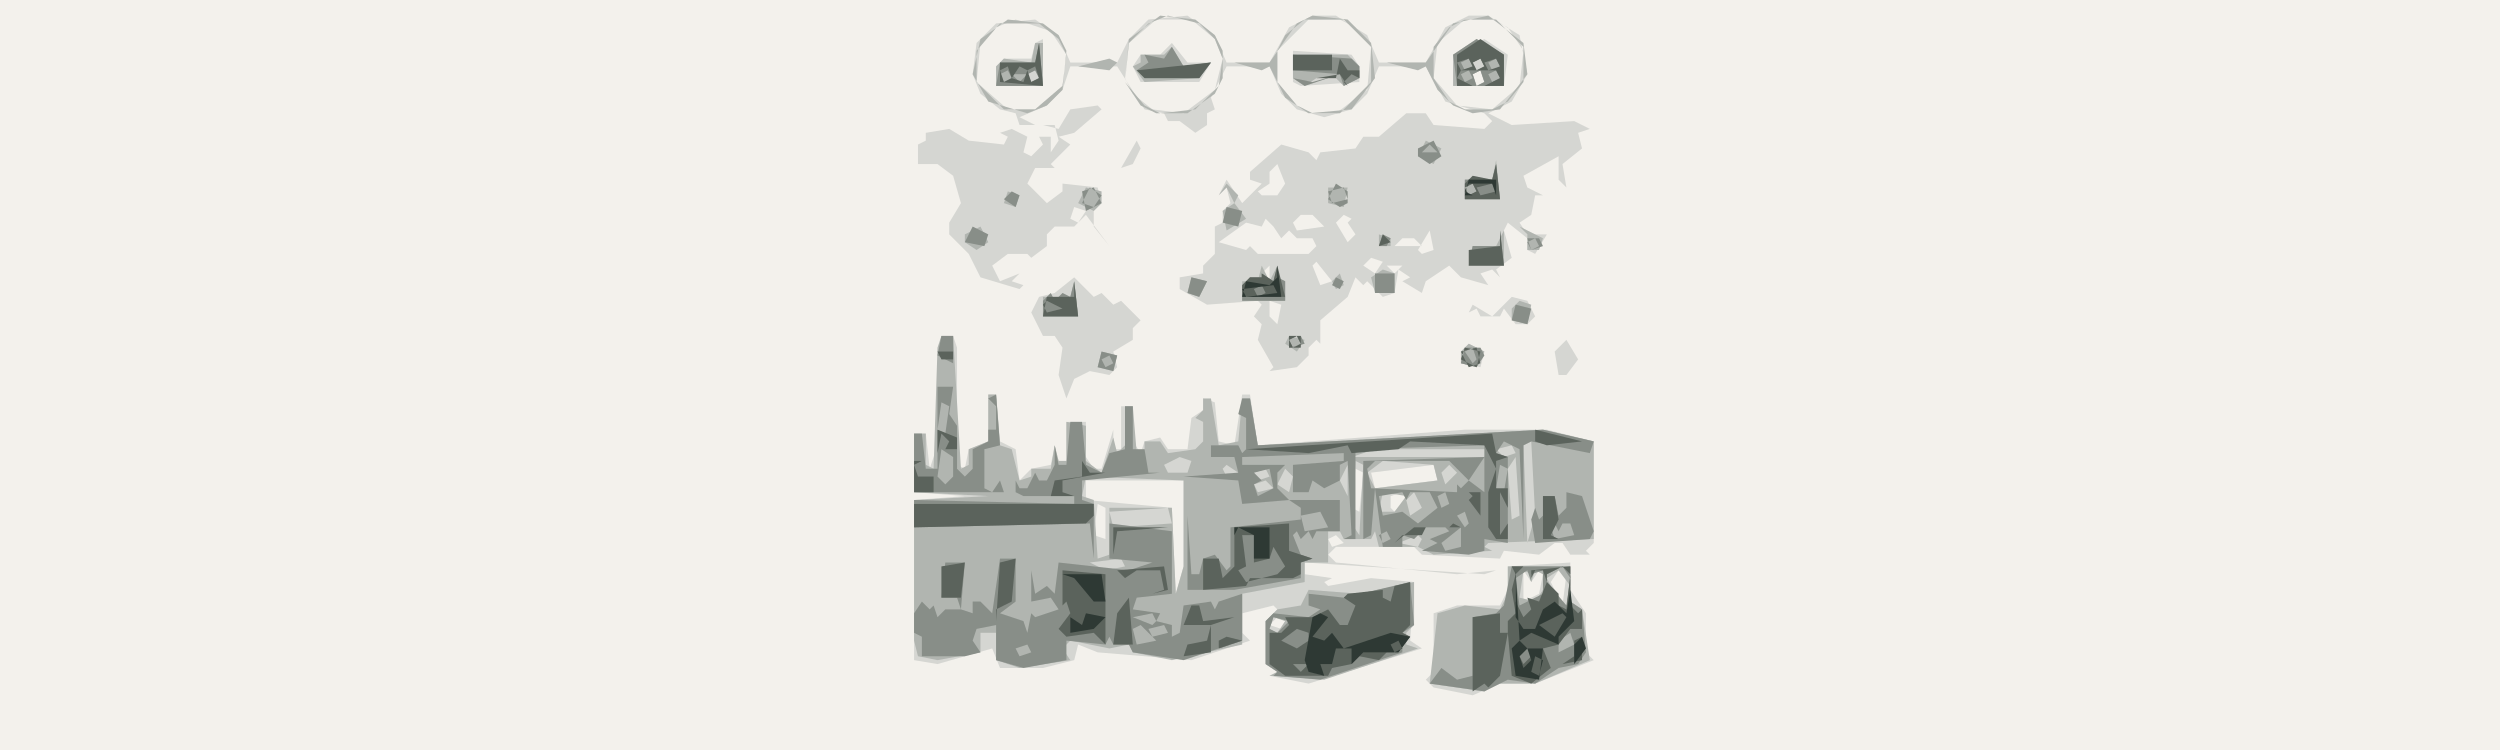
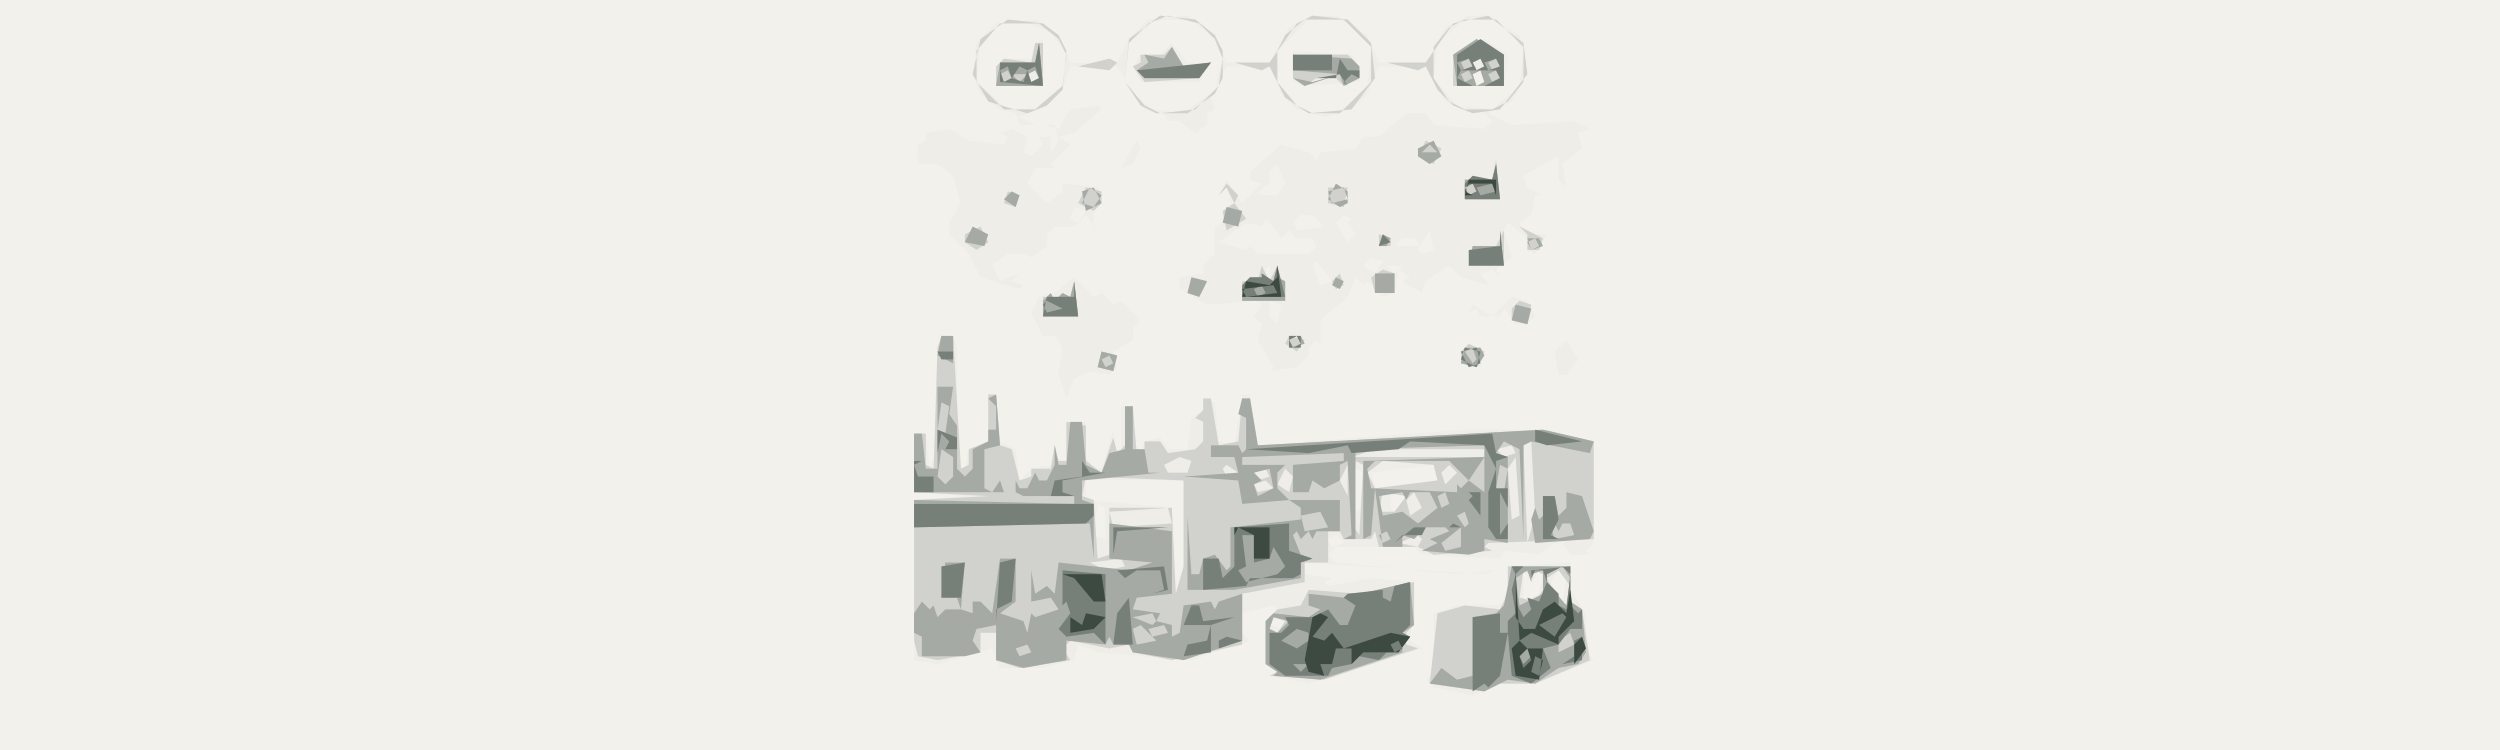
<svg xmlns="http://www.w3.org/2000/svg" viewBox="0 0 640 192" role="img" aria-label="SE-N detailed vector artwork">
  <rect width="640" height="192" fill="#f3f1ec" />
-   <path fill="#d5d6d2" fill-rule="evenodd" d="M402,144 386,145 386,151 384,155 373,155 367,157 367,172 365,174 367,176 377,178 384,175 393,175 408,169 406,167 406,157 402,151ZM399,146 401,147 400,155 397,149ZM390,146 392,149 394,146 395,147 394,152 390,154ZM376,88 374,90 374,93 379,94 380,90ZM401,87 398,90 399,96 401,96 404,92ZM234,169 240,170 254,166 256,171 267,171 275,169 276,165 281,167 305,169 320,164 318,162 318,157 326,155 327,156 324,159 324,170 327,172 325,173 335,175 364,166 361,164 362,149 351,148 340,150 339,149 341,148 334,147 334,144 380,147 383,146 373,147 342,144 340,142 342,140 362,140 364,142 384,143 385,141 394,142 398,139 400,139 402,142 407,142 406,141 408,139 408,113 396,110 375,110 322,114 320,101 318,101 316,114 312,113 311,103 308,102 308,105 305,107 304,115 299,115 297,112 293,113 292,116 290,113 290,104 287,104 287,115 285,115 285,110 282,120 280,120 278,117 278,108 273,108 273,118 271,118 270,114 269,119 264,120 261,123 260,115 256,113 255,101 253,101 253,113 248,115 247,120 245,119 245,89 244,86 241,86 240,114 238,120 237,111 234,111 234,126 247,127 234,128ZM325,160 327,158 329,159 328,161ZM340,138 342,137 344,139 341,140ZM281,129 283,130 283,138 280,137ZM356,130 356,127 359,126 360,128 357,131ZM278,123 303,123 303,145 301,152 300,130 278,128ZM347,120 349,121 348,131 346,130ZM351,121 367,119 368,123 352,125ZM393,81 391,77 387,76 382,81 377,78 376,80 378,79 379,81 384,81 385,79 388,83 391,83ZM275,71 270,75 266,76 264,80 267,86 270,86 272,89 271,96 273,102 275,97 279,95 284,96 286,94 285,90 290,87 290,84 292,82 287,77 285,78 282,75 280,76ZM291,36 287,43 290,42 292,38ZM281,27 274,28 271,33 267,32 270,32 271,36 269,39 269,35 266,35 267,37 264,40 262,39 263,35 259,33 256,34 258,35 257,37 248,36 243,33 237,34 237,36 235,37 235,42 240,42 244,45 246,52 243,57 243,60 248,65 251,71 261,74 262,73 259,72 261,70 256,72 254,68 258,65 263,65 265,67 264,66 268,63 268,60 270,58 275,58 271,62 278,55 284,63 280,58 280,54 282,52 281,48 272,47 272,49 268,52 263,47 265,43 270,43 269,42 274,37 271,35 275,34 282,28ZM274,56 275,53 278,54 276,57ZM331,13 331,21 333,22 348,21 348,17 346,14ZM310,16 304,16 300,11 297,14 292,14 290,17 292,21 307,21ZM372,14 372,22 385,22 386,14 380,10ZM377,19 379,18 380,21 378,22ZM267,10 265,11 264,15 257,15 255,17 255,22 267,22ZM250,11 249,19 251,24 256,28 260,29 261,32 265,32 261,30 268,27 272,23 274,17 286,17 293,28 298,29 299,31 302,31 306,34 309,32 309,29 311,28 310,25 314,17 325,17 328,24 332,28 339,30 346,28 350,24 353,17 365,17 370,26 380,29 382,31 380,33 367,32 365,29 360,29 353,35 349,35 347,38 338,39 337,41 335,39 328,37 320,44 320,46 323,47 318,52 314,46 312,50 314,48 315,52 313,54 313,57 311,58 311,65 308,68 308,70 302,71 302,74 309,78 322,77 323,78 321,81 323,83 322,87 326,94 325,95 332,94 335,91 335,89 337,87 338,88 338,82 345,76 347,71 349,73 350,72 354,76 354,78 354,76 357,75 358,69 361,71 359,72 364,75 365,72 371,68 374,71 381,73 379,70 382,69 384,71 383,69 387,66 385,59 386,57 391,61 391,64 393,65 396,60 391,60 389,57 392,55 393,50 395,50 391,48 390,45 399,40 399,46 401,48 400,42 405,38 404,34 407,33 403,31 387,32 381,29 387,26 391,19 389,9 381,4 376,4 370,7 365,16 353,16 350,9 342,4 336,4 330,7 325,16 314,16 311,9 304,4 294,5 289,10 286,16 274,16 271,9 265,5 255,6ZM325,77 328,78 327,83 325,81ZM325,68 325,72 323,70ZM355,68 359,68 357,70ZM336,68 337,67 341,72 338,73ZM351,66 354,67 352,70 349,68ZM357,63 359,61 362,61 364,63ZM366,59 367,64 364,65 363,64ZM312,62 319,57 323,58 324,56 326,58 325,59 326,58 328,61 330,59 332,61 336,61 337,63 335,65 322,65 320,63 319,64ZM344,55 346,56 345,57 347,60 345,62 342,57ZM331,57 333,55 336,55 339,58 332,59ZM327,42 329,47 327,50 323,50 322,49 325,47 325,44ZM375,5 382,5 386,7 390,13 389,22 382,28 373,27 367,20 368,11ZM335,5 343,5 347,7 351,12 350,23 342,29 336,29 332,27 327,21 327,13ZM296,5 305,5 311,10 313,15 311,23 303,29 295,28 290,24 288,20 289,11ZM260,5 269,8 273,14 272,22 265,28 258,28 250,21 251,11 255,7Z" />
-   <path fill="#b1b5b0" fill-rule="evenodd" d="M362,149 348,152 335,151 333,155 327,156 324,159 324,170 327,172 325,173 339,174 363,166 360,165 360,162 362,160ZM325,161 326,158 329,159 327,162ZM402,145 386,145 386,152 384,156 375,155 368,157 366,175 380,177 383,175 393,175 407,169 405,156 402,154ZM399,146 402,150 401,155 399,154 396,148ZM390,146 392,147 392,149 393,146 395,147 395,151 393,154 389,153ZM282,90 281,94 285,95 286,91ZM376,88 374,90 374,93 378,94 380,90ZM330,86 329,88 332,90 334,87ZM234,111 234,126 253,127 234,128 234,164 235,168 240,169 251,167 251,162 255,162 255,169 261,171 274,169 272,166 274,164 284,166 289,165 290,167 300,169 318,165 318,152 334,149 334,144 340,144 340,136 343,136 344,138 351,138 352,136 353,140 363,140 367,142 382,141 380,140 381,139 408,138 408,113 395,110 322,114 320,102 318,102 317,113 312,114 310,102 308,102 308,105 306,107 308,108 308,113 306,115 299,116 297,113 293,113 293,115 291,116 290,104 288,104 288,114 286,116 285,112 282,121 278,118 278,109 273,108 273,118 271,118 270,114 269,120 264,120 264,122 261,123 259,115 256,114 255,101 253,101 253,113 248,115 248,119 246,120 244,86 241,86 240,89 239,120 237,119 237,111ZM279,144 287,143 288,145 283,146ZM364,138 363,140 358,139 363,137ZM284,131 299,130 300,134 285,135ZM362,126 364,130 361,132 360,128ZM353,131 354,126 360,127 357,131ZM321,124 324,123 326,125 322,126ZM278,122 303,123 303,145 301,152 300,130 284,130 284,142 281,143 280,128 277,127ZM329,120 331,122 330,126 327,124ZM321,121 324,120 325,122 322,123ZM371,119 373,121 370,124 369,121ZM345,119 345,127 343,123ZM313,120 314,119 317,121 314,122ZM350,121 354,118 367,119 368,123 352,125ZM347,118 349,119 348,137 346,134ZM388,117 389,132 387,133 386,120ZM298,119 302,117 305,118 304,121 299,121ZM383,115 387,114 388,116 385,117ZM381,115 380,117 346,117 352,115ZM392,113 393,132 391,139 390,114ZM389,77 387,79 387,82 391,83 392,78ZM275,72 274,76 267,76 267,81 276,81ZM305,71 304,75 307,76 309,72ZM343,70 341,72 342,74 344,73ZM351,71 352,75 357,75 357,70 354,69ZM318,72 318,77 329,77 329,72 327,71 327,68 325,72 323,68 322,72ZM353,60 353,63 356,63 356,61ZM385,59 383,63 377,63 376,68 385,68ZM389,58 391,60 391,64 394,64 395,61ZM251,58 247,60 247,62 250,64 253,62ZM258,49 257,52 260,53 261,50ZM278,48 276,52 280,54 282,52 282,49ZM340,48 340,52 344,53 345,48ZM314,47 312,50 314,48 316,52 313,54 314,59 319,56 316,52 317,50ZM383,41 382,46 375,46 375,51 384,51ZM365,36 363,40 367,42 369,38ZM286,16 284,15 276,17 284,18ZM331,14 331,20 334,22 337,20 342,20 344,22 348,20 348,17 345,14ZM310,16 303,17 300,12 298,14 292,14 292,16 290,17 293,21 307,20ZM372,14 372,22 385,22 385,14 378,10ZM377,19 379,18 380,21 378,22ZM377,16 379,15 380,17 378,18ZM267,11 265,11 264,16 257,15 255,17 255,22 267,22ZM263,19 265,18 266,20 264,21ZM258,5 251,10 249,19 253,26 263,29 268,27 272,23 273,13 271,9 267,6ZM256,6 266,6 271,10 273,14 272,22 265,28 257,28 250,21 250,13ZM355,16 363,18 365,17 368,23 372,27 377,29 384,28 391,19 390,11 381,4 372,6 365,16ZM375,5 383,5 390,12 390,21 386,26 382,28 375,28 371,26 367,20 367,12 371,7ZM316,16 323,18 325,17 329,25 335,29 346,28 352,20 351,11 345,5 336,4 332,6 325,16ZM334,5 344,5 351,12 351,21 343,29 336,29 332,27 327,21 327,13 329,9ZM297,4 289,10 288,21 292,27 296,29 304,29 311,24 313,20 313,13 311,9 306,5ZM299,4 307,6 311,10 313,15 312,22 306,28 297,29 293,27 288,21 289,11 294,6Z" />
-   <path fill="#888e88" fill-rule="evenodd" d="M361,149 344,153 335,152 335,155 338,156 335,158 326,157 324,159 324,170 327,172 326,173 338,174 359,167 359,164 361,163 359,162 362,160ZM325,161 326,158 330,159 327,162ZM402,145 387,145 385,155 383,157 377,158 377,173 373,174 369,171 366,175 380,177 386,174 393,175 399,171 404,170 406,167 405,156 402,154ZM402,162 403,165 399,167 399,164ZM395,146 395,152 389,155 388,148 391,146 392,149 392,147ZM400,145 402,148 401,155 396,149 396,147ZM318,152 312,154 311,156 310,154 303,155 302,162 300,163 300,160 296,159 297,157 290,156 291,153 300,152 300,136 284,134 284,143 295,144 289,146 271,144 270,152 268,150 265,152 264,146 264,154 269,153 271,156 265,158 264,157 263,162 262,159 256,157 260,154 260,143 256,143 254,157 251,154 249,154 249,157 246,156 247,144 242,144 241,153 245,153 246,156 242,156 240,158 239,155 238,156 236,154 234,157 234,162 236,163 236,168 247,168 251,167 249,164 250,161 255,160 255,169 262,171 273,169 273,164 283,165 284,163 285,165 289,165 290,167 303,169 318,164ZM260,166 263,165 264,167 261,168ZM294,161 298,160 299,162 295,163ZM290,161 292,160 296,164 291,165ZM290,158 295,157 296,159 295,160ZM405,127 401,126 401,130 399,132 398,127 395,127 395,132 394,133 393,130 392,133 393,139 407,138 408,136ZM397,135 398,134 399,136 400,134 402,134 403,137 398,138ZM297,121 294,121 293,115 290,115 290,104 288,104 288,115 284,116 282,121 278,119 277,108 274,108 273,119 271,119 270,114 270,119 268,123 266,123 265,121 263,125 261,125 260,123 260,126 262,127 275,127 275,129 234,128 234,135 279,134 280,143 280,129 277,128 277,123ZM304,151 316,151 333,148 333,144 336,143 333,142 331,137 332,136 333,138 335,136 336,138 337,136 343,136 343,128 330,128 327,125 327,121 329,119 318,119 318,117 344,116 344,118 331,119 331,126 335,126 336,123 339,125 343,123 343,119 345,118 346,137 344,138 347,138 347,115 380,114 380,117 349,118 349,138 351,137 352,125 354,140 359,140 359,137 362,138 365,135 370,135 371,136 366,138 368,139 364,141 376,142 380,141 380,138 386,139 386,117 383,116 385,113 389,115 390,138 390,114 392,113 407,116 408,113 395,110 322,114 320,102 318,102 317,106 319,107 319,115 318,116 317,114 310,114 310,117 316,117 317,121 303,122 317,123 318,129 330,128 333,130 333,133 315,135 315,145 314,146 311,142 308,143 307,147 305,147 304,132ZM353,137 355,136 356,138 354,139ZM374,135 374,140 370,141 369,139ZM373,132 375,131 376,134 375,135ZM333,132 338,131 340,135 334,136ZM368,127 370,126 371,129 369,130ZM353,127 359,126 360,128 361,126 366,126 368,130 363,134 359,131 354,132ZM321,121 325,120 326,125 322,127 321,124 323,123ZM384,119 386,120 385,126 383,125ZM350,120 352,118 371,118 376,123 374,125 373,124 373,126 351,125ZM380,117 380,126 376,123ZM240,99 240,120 237,120 236,111 234,111 234,126 257,126 256,123 254,126 252,125 252,115 256,114 255,101 253,102 255,104 255,110 253,110 253,107 253,113 249,115 249,120 247,122 245,120 245,109 243,106 244,99ZM241,115 244,117 244,122 242,124 240,122ZM241,103 243,104 242,111 240,110ZM282,90 281,94 285,95 286,91ZM282,92 284,91 285,93 283,94ZM375,89 374,93 378,94 380,91 379,89ZM375,90 377,89 378,92 377,93ZM330,86 330,89 334,88 333,86ZM330,87 332,86 333,88 331,89ZM241,86 240,91 244,93 244,86ZM388,78 387,82 391,83 392,79ZM275,72 274,76 272,75 270,77 269,75 267,77 267,81 276,81ZM342,71 341,73 343,74 344,72ZM305,71 304,75 307,76 309,72ZM352,70 352,75 357,75 357,70ZM318,73 318,77 329,77 329,72 327,71 327,68 326,72 323,70 323,68 323,71 320,71ZM391,61 392,64 395,63 394,61ZM391,62 393,61 394,63 392,64ZM356,61 354,60 353,63 355,63ZM384,59 384,63 377,63 376,68 385,68ZM249,58 247,62 252,63 253,60ZM314,53 313,57 317,58 318,54ZM259,49 257,51 260,53 261,50ZM280,48 277,49 278,54 282,52ZM279,48 282,50 280,53 277,52ZM342,47 340,51 343,53 345,52 345,49ZM340,49 344,48 345,51 341,52ZM383,42 382,46 375,46 375,51 384,51ZM375,48 377,47 378,49 376,50ZM367,36 363,38 363,40 366,42 369,40ZM364,39 366,37 368,39ZM331,14 331,18 343,19 336,21 331,20 334,22 343,19 344,22 348,20 348,17 346,15ZM310,16 303,17 300,12 298,15 293,14 294,16 291,18 293,20 307,20ZM266,11 265,16 256,16 255,22 267,22ZM263,19 265,18 266,20 264,21ZM259,19 263,19 261,21ZM256,19 258,18 259,20 257,21ZM372,14 373,22 385,22 385,14 378,10ZM381,19 383,18 384,20 382,21ZM377,19 379,18 380,21 378,22ZM374,19 376,18 377,20 375,21ZM381,16 383,15 384,17 382,18ZM377,16 379,15 380,17 378,18ZM374,16 376,15 377,17 375,18Z" />
-   <path fill="#5b635c" fill-rule="evenodd" d="M405,163 403,164 403,168 400,170 405,169ZM312,166 318,164 314,163 312,164ZM316,158 308,159 307,155 305,155 303,160 310,160 309,164 304,165 303,168 310,167 310,160ZM289,153 286,157 285,165 290,165ZM361,149 357,150 356,154 354,153 354,151 345,152 344,153 347,155 345,160 343,160 340,156 336,158 329,158 330,160 328,162 325,162 325,170 329,173 340,173 341,171 346,170 348,168 353,169 355,167 358,167 361,163 359,162 361,160ZM331,170 335,170 333,172ZM328,164 332,161 335,162 335,164 332,166ZM272,146 272,155 273,154 274,157 271,161 273,163 280,162 283,165 283,147ZM402,145 392,146 392,148 393,146 395,146 396,149 394,154 391,153 392,156 390,158 388,154 388,147 390,145 387,145 388,147 386,155 387,151 388,157 386,159 386,162 384,162 384,157 377,158 377,177 380,175 381,176 384,173 386,162 387,173 392,175 397,171 395,166 399,165 402,161 405,161 405,156 404,157 402,155ZM391,166 392,168 390,170 389,168ZM400,145 402,147 401,156 399,155 399,152 396,149 396,147ZM286,146 288,148 291,146 297,146 298,151 295,152 299,151 298,145ZM247,144 241,145 241,153 246,153ZM260,143 256,144 255,159 255,156 259,154ZM285,142 286,136 299,135 285,135ZM336,143 330,141 330,134 316,135 316,145 313,148 312,143 308,143 308,151 319,150 320,148 331,148 333,147 333,144ZM318,137 321,137 321,144 325,143 326,140 329,145 327,147 319,149 317,146 319,145ZM374,135 372,134 373,133 371,135 362,135 357,139 359,137 364,137 365,135ZM234,129 234,135 278,134 280,132 280,129ZM395,127 395,138 399,138 397,137 399,133 398,127ZM376,126 377,127 375,129 376,128 379,132 379,126ZM283,121 279,121 277,118 277,122 270,123 269,127 275,127 272,126 272,123ZM234,118 234,126 239,126 239,122 235,122 234,119 236,118ZM386,138 386,125 383,125 383,118 386,117 383,116 382,111 319,115 335,116 345,114 346,116 358,115 361,113 380,114 383,120 381,126 381,135 383,138ZM384,126 386,130 386,134 384,137ZM393,110 393,113 396,114 405,113ZM240,110 240,116 241,111 243,113 242,115 245,115 245,112ZM375,89 374,92 378,94 379,90ZM374,90 378,89 379,93 376,94ZM244,90 240,90 241,92 244,92ZM330,86 330,89 333,89 333,86ZM330,87 332,86 333,88 331,89ZM275,72 275,76 268,76 267,81 276,81ZM267,78 268,77 272,79 268,80ZM318,73 318,76 329,76 327,68 326,72 323,70 323,68 323,71 320,71ZM321,74 323,73 324,75 322,76ZM356,62 354,60 353,63ZM384,59 384,63 376,64 376,68 385,68ZM383,42 382,46 377,45 375,47 375,51 384,51ZM378,48 382,47 383,49 379,50ZM375,48 377,47 378,49 376,50ZM310,16 291,18 293,20 307,20ZM348,18 345,18 343,15 342,20 337,20 343,19 345,22 344,21 346,19 348,20ZM331,14 331,18 341,18 341,14ZM266,11 265,16 256,16 256,21 267,22ZM263,18 265,17 266,20 264,21ZM261,17 263,18 262,21 259,20ZM256,18 258,17 259,20 257,21ZM373,14 373,22 377,22 373,20 374,18 383,18 384,20 380,22 385,22 385,14 379,10ZM380,16 383,15 384,17 381,18ZM377,16 379,15 380,17 378,18ZM373,16 376,15 377,17 374,18Z" />
-   <path fill="#2e3934" fill-rule="evenodd" d="M405,163 403,165 403,170 406,166ZM334,169 335,172 339,173 340,172 339,173 338,170 341,170 342,166 346,166 346,170 349,167 358,167 361,163 356,162 344,166 341,162 339,164 336,163 340,158 338,157 336,158ZM356,165 358,164 359,166 357,167ZM283,158 278,157 277,160 274,158 274,162 280,161ZM272,147 275,148 280,154 283,154 282,147ZM388,146 389,164 387,166 388,173 394,174 395,166 391,166 389,164 392,162 399,165 399,163 403,159 402,151 401,157 398,154 395,156 393,161 390,161 388,158ZM393,168 395,169 394,173 392,172ZM391,166 392,169 390,171 389,168ZM400,157 401,158 398,163 394,160ZM316,135 316,137 317,135 321,137 321,143 325,143 325,135ZM327,68 327,71 325,73 319,72 318,76 328,76ZM318,74 326,73 327,75 319,76ZM383,42 383,46 376,46 375,50 377,50 375,49 376,47 382,47 383,50Z" />
+   <path fill="#eeede8" fill-rule="evenodd" d="M402,144 386,145 386,151 384,155 373,155 367,157 367,172 365,174 367,176 377,178 384,175 393,175 408,169 406,167 406,157 402,151ZM399,146 401,147 400,155 397,149ZM390,146 392,149 394,146 395,147 394,152 390,154ZM376,88 374,90 374,93 379,94 380,90ZM401,87 398,90 399,96 401,96 404,92ZM234,169 240,170 254,166 256,171 267,171 275,169 276,165 281,167 305,169 320,164 318,162 318,157 326,155 327,156 324,159 324,170 327,172 325,173 335,175 364,166 361,164 362,149 351,148 340,150 339,149 341,148 334,147 334,144 380,147 383,146 373,147 342,144 340,142 342,140 362,140 364,142 384,143 385,141 394,142 398,139 400,139 402,142 407,142 406,141 408,139 408,113 396,110 375,110 322,114 320,101 318,101 316,114 312,113 311,103 308,102 308,105 305,107 304,115 299,115 297,112 293,113 292,116 290,113 290,104 287,104 287,115 285,115 285,110 282,120 280,120 278,117 278,108 273,108 273,118 271,118 270,114 269,119 264,120 261,123 260,115 256,113 255,101 253,101 253,113 248,115 247,120 245,119 245,89 244,86 241,86 240,114 238,120 237,111 234,111 234,126 247,127 234,128ZM325,160 327,158 329,159 328,161ZM340,138 342,137 344,139 341,140ZM281,129 283,130 283,138 280,137ZM356,130 356,127 359,126 360,128 357,131ZM278,123 303,123 303,145 301,152 300,130 278,128ZM347,120 349,121 348,131 346,130ZM351,121 367,119 368,123 352,125ZM393,81 391,77 387,76 382,81 377,78 376,80 378,79 379,81 384,81 385,79 388,83 391,83ZM275,71 270,75 266,76 264,80 267,86 270,86 272,89 271,96 273,102 275,97 279,95 284,96 286,94 285,90 290,87 290,84 292,82 287,77 285,78 282,75 280,76ZM291,36 287,43 290,42 292,38ZM281,27 274,28 271,33 267,32 270,32 271,36 269,39 269,35 266,35 267,37 264,40 262,39 263,35 259,33 256,34 258,35 257,37 248,36 243,33 237,34 237,36 235,37 235,42 240,42 244,45 246,52 243,57 243,60 248,65 251,71 261,74 262,73 259,72 261,70 256,72 254,68 258,65 263,65 265,67 264,66 268,63 268,60 270,58 275,58 271,62 278,55 284,63 280,58 280,54 282,52 281,48 272,47 272,49 268,52 263,47 265,43 270,43 269,42 274,37 271,35 275,34 282,28ZM274,56 275,53 278,54 276,57ZM331,13 331,21 333,22 348,21 348,17 346,14ZM310,16 304,16 300,11 297,14 292,14 290,17 292,21 307,21ZM372,14 372,22 385,22 386,14 380,10ZM377,19 379,18 380,21 378,22ZM267,10 265,11 264,15 257,15 255,17 255,22 267,22ZM250,11 249,19 251,24 256,28 260,29 261,32 265,32 261,30 268,27 272,23 274,17 286,17 293,28 298,29 299,31 302,31 306,34 309,32 309,29 311,28 310,25 314,17 325,17 328,24 332,28 339,30 346,28 350,24 353,17 365,17 370,26 380,29 382,31 380,33 367,32 365,29 360,29 353,35 349,35 347,38 338,39 337,41 335,39 328,37 320,44 320,46 323,47 318,52 314,46 312,50 314,48 315,52 313,54 313,57 311,58 311,65 308,68 308,70 302,71 302,74 309,78 322,77 323,78 321,81 323,83 322,87 326,94 325,95 332,94 335,91 335,89 337,87 338,88 338,82 345,76 347,71 349,73 350,72 354,76 354,78 354,76 357,75 358,69 361,71 359,72 364,75 365,72 371,68 374,71 381,73 379,70 382,69 384,71 383,69 387,66 385,59 386,57 391,61 391,64 393,65 396,60 391,60 389,57 392,55 393,50 395,50 391,48 390,45 399,40 399,46 401,48 400,42 405,38 404,34 407,33 403,31 387,32 381,29 387,26 391,19 389,9 381,4 376,4 370,7 365,16 353,16 350,9 342,4 336,4 330,7 325,16 314,16 311,9 304,4 294,5 289,10 286,16 274,16 271,9 265,5 255,6ZM325,77 328,78 327,83 325,81ZM325,68 325,72 323,70ZM355,68 359,68 357,70ZM336,68 337,67 341,72 338,73ZM351,66 354,67 352,70 349,68ZM357,63 359,61 362,61 364,63ZM366,59 367,64 364,65 363,64ZM312,62 319,57 323,58 324,56 326,58 325,59 326,58 328,61 330,59 332,61 336,61 337,63 335,65 322,65 320,63 319,64ZM344,55 346,56 345,57 347,60 345,62 342,57ZM331,57 333,55 336,55 339,58 332,59ZM327,42 329,47 327,50 323,50 322,49 325,47 325,44ZM375,5 382,5 386,7 390,13 389,22 382,28 373,27 367,20 368,11ZM335,5 343,5 347,7 351,12 350,23 342,29 336,29 332,27 327,21 327,13ZM296,5 305,5 311,10 313,15 311,23 303,29 295,28 290,24 288,20 289,11ZM260,5 269,8 273,14 272,22 265,28 258,28 250,21 251,11 255,7Z" />
+   <path fill="#d1d2cd" fill-rule="evenodd" d="M362,149 348,152 335,151 333,155 327,156 324,159 324,170 327,172 325,173 339,174 363,166 360,165 360,162 362,160ZM325,161 326,158 329,159 327,162ZM402,145 386,145 386,152 384,156 375,155 368,157 366,175 380,177 383,175 393,175 407,169 405,156 402,154ZM399,146 402,150 401,155 399,154 396,148ZM390,146 392,147 392,149 393,146 395,147 395,151 393,154 389,153ZM282,90 281,94 285,95 286,91ZM376,88 374,90 374,93 378,94 380,90ZM330,86 329,88 332,90 334,87ZM234,111 234,126 253,127 234,128 234,164 235,168 240,169 251,167 251,162 255,162 255,169 261,171 274,169 272,166 274,164 284,166 289,165 290,167 300,169 318,165 318,152 334,149 334,144 340,144 340,136 343,136 344,138 351,138 352,136 353,140 363,140 367,142 382,141 380,140 381,139 408,138 408,113 395,110 322,114 320,102 318,102 317,113 312,114 310,102 308,102 308,105 306,107 308,108 308,113 306,115 299,116 297,113 293,113 293,115 291,116 290,104 288,104 288,114 286,116 285,112 282,121 278,118 278,109 273,108 273,118 271,118 270,114 269,120 264,120 264,122 261,123 259,115 256,114 255,101 253,101 253,113 248,115 248,119 246,120 244,86 241,86 240,89 239,120 237,119 237,111ZM279,144 287,143 288,145 283,146ZM364,138 363,140 358,139 363,137ZM284,131 299,130 300,134 285,135ZM362,126 364,130 361,132 360,128ZM353,131 354,126 360,127 357,131ZM321,124 324,123 326,125 322,126ZM278,122 303,123 303,145 301,152 300,130 284,130 284,142 281,143 280,128 277,127ZM329,120 331,122 330,126 327,124ZM321,121 324,120 325,122 322,123ZM371,119 373,121 370,124 369,121ZM345,119 345,127 343,123ZM313,120 314,119 317,121 314,122ZM350,121 354,118 367,119 368,123 352,125ZM347,118 349,119 348,137 346,134ZM388,117 389,132 387,133 386,120ZM298,119 302,117 305,118 304,121 299,121ZM383,115 387,114 388,116 385,117ZM381,115 380,117 346,117 352,115ZM392,113 393,132 391,139 390,114ZM389,77 387,79 387,82 391,83 392,78ZM275,72 274,76 267,76 267,81 276,81ZM305,71 304,75 307,76 309,72ZM343,70 341,72 342,74 344,73ZM351,71 352,75 357,75 357,70 354,69ZM318,72 318,77 329,77 329,72 327,71 327,68 325,72 323,68 322,72ZM353,60 353,63 356,63 356,61ZM385,59 383,63 377,63 376,68 385,68ZM389,58 391,60 391,64 394,64 395,61ZM251,58 247,60 247,62 250,64 253,62ZM258,49 257,52 260,53 261,50ZM278,48 276,52 280,54 282,52 282,49ZM340,48 340,52 344,53 345,48ZM314,47 312,50 314,48 316,52 313,54 314,59 319,56 316,52 317,50ZM383,41 382,46 375,46 375,51 384,51ZM365,36 363,40 367,42 369,38ZM286,16 284,15 276,17 284,18ZM331,14 331,20 334,22 337,20 342,20 344,22 348,20 348,17 345,14ZM310,16 303,17 300,12 298,14 292,14 292,16 290,17 293,21 307,20ZM372,14 372,22 385,22 385,14 378,10ZM377,19 379,18 380,21 378,22ZM377,16 379,15 380,17 378,18ZM267,11 265,11 264,16 257,15 255,17 255,22 267,22ZM263,19 265,18 266,20 264,21ZM258,5 251,10 249,19 253,26 263,29 268,27 272,23 273,13 271,9 267,6ZM256,6 266,6 271,10 273,14 272,22 265,28 257,28 250,21 250,13ZM355,16 363,18 365,17 368,23 372,27 377,29 384,28 391,19 390,11 381,4 372,6 365,16ZM375,5 383,5 390,12 390,21 386,26 382,28 375,28 371,26 367,20 367,12 371,7ZM316,16 323,18 325,17 329,25 335,29 346,28 352,20 351,11 345,5 336,4 332,6 325,16ZM334,5 344,5 351,12 351,21 343,29 336,29 332,27 327,21 327,13 329,9ZM297,4 289,10 288,21 292,27 296,29 304,29 311,24 313,20 313,13 311,9 306,5ZM299,4 307,6 311,10 313,15 312,22 306,28 297,29 293,27 288,21 289,11 294,6Z" />
+   <path fill="#a5aaa4" fill-rule="evenodd" d="M361,149 344,153 335,152 335,155 338,156 335,158 326,157 324,159 324,170 327,172 326,173 338,174 359,167 359,164 361,163 359,162 362,160ZM325,161 326,158 330,159 327,162ZM402,145 387,145 385,155 383,157 377,158 377,173 373,174 369,171 366,175 380,177 386,174 393,175 399,171 404,170 406,167 405,156 402,154ZM402,162 403,165 399,167 399,164ZM395,146 395,152 389,155 388,148 391,146 392,149 392,147ZM400,145 402,148 401,155 396,149 396,147ZM318,152 312,154 311,156 310,154 303,155 302,162 300,163 300,160 296,159 297,157 290,156 291,153 300,152 300,136 284,134 284,143 295,144 289,146 271,144 270,152 268,150 265,152 264,146 264,154 269,153 271,156 265,158 264,157 263,162 262,159 256,157 260,154 260,143 256,143 254,157 251,154 249,154 249,157 246,156 247,144 242,144 241,153 245,153 246,156 242,156 240,158 239,155 238,156 236,154 234,157 234,162 236,163 236,168 247,168 251,167 249,164 250,161 255,160 255,169 262,171 273,169 273,164 283,165 284,163 285,165 289,165 290,167 303,169 318,164ZM260,166 263,165 264,167 261,168ZM294,161 298,160 299,162 295,163ZM290,161 292,160 296,164 291,165ZM290,158 295,157 296,159 295,160ZM405,127 401,126 401,130 399,132 398,127 395,127 395,132 394,133 393,130 392,133 393,139 407,138 408,136ZM397,135 398,134 399,136 400,134 402,134 403,137 398,138ZM297,121 294,121 293,115 290,115 290,104 288,104 288,115 284,116 282,121 278,119 277,108 274,108 273,119 271,119 270,114 270,119 268,123 266,123 265,121 263,125 261,125 260,123 260,126 262,127 275,127 275,129 234,128 234,135 279,134 280,143 280,129 277,128 277,123ZM304,151 316,151 333,148 333,144 336,143 333,142 331,137 332,136 333,138 335,136 336,138 337,136 343,136 343,128 330,128 327,125 327,121 329,119 318,119 318,117 344,116 344,118 331,119 331,126 335,126 336,123 339,125 343,123 343,119 345,118 346,137 344,138 347,138 347,115 380,114 380,117 349,118 349,138 351,137 352,125 354,140 359,140 359,137 362,138 365,135 370,135 371,136 366,138 368,139 364,141 376,142 380,141 380,138 386,139 386,117 383,116 385,113 389,115 390,138 390,114 392,113 407,116 408,113 395,110 322,114 320,102 318,102 317,106 319,107 319,115 318,116 317,114 310,114 310,117 316,117 317,121 303,122 317,123 318,129 330,128 333,130 333,133 315,135 315,145 314,146 311,142 308,143 307,147 305,147 304,132ZM353,137 355,136 356,138 354,139ZM374,135 374,140 370,141 369,139ZM373,132 375,131 376,134 375,135ZM333,132 338,131 340,135 334,136ZM368,127 370,126 371,129 369,130ZM353,127 359,126 360,128 361,126 366,126 368,130 363,134 359,131 354,132ZM321,121 325,120 326,125 322,127 321,124 323,123ZM384,119 386,120 385,126 383,125ZM350,120 352,118 371,118 376,123 374,125 373,124 373,126 351,125ZM380,117 380,126 376,123ZM240,99 240,120 237,120 236,111 234,111 234,126 257,126 256,123 254,126 252,125 252,115 256,114 255,101 253,102 255,104 255,110 253,110 253,107 253,113 249,115 249,120 247,122 245,120 245,109 243,106 244,99ZM241,115 244,117 244,122 242,124 240,122ZM241,103 243,104 242,111 240,110ZM282,90 281,94 285,95 286,91ZM282,92 284,91 285,93 283,94ZM375,89 374,93 378,94 380,91 379,89ZM375,90 377,89 378,92 377,93ZM330,86 330,89 334,88 333,86ZM330,87 332,86 333,88 331,89ZM241,86 240,91 244,93 244,86ZM388,78 387,82 391,83 392,79ZM275,72 274,76 272,75 270,77 269,75 267,77 267,81 276,81ZM342,71 341,73 343,74 344,72ZM305,71 304,75 307,76 309,72ZM352,70 352,75 357,75 357,70ZM318,73 318,77 329,77 329,72 327,71 327,68 326,72 323,70 323,68 323,71 320,71ZM391,61 392,64 395,63 394,61ZM391,62 393,61 394,63 392,64ZM356,61 354,60 353,63 355,63ZM384,59 384,63 377,63 376,68 385,68ZM249,58 247,62 252,63 253,60ZM314,53 313,57 317,58 318,54ZM259,49 257,51 260,53 261,50ZM280,48 277,49 278,54 282,52ZM279,48 282,50 280,53 277,52ZM342,47 340,51 343,53 345,52 345,49ZM340,49 344,48 345,51 341,52ZM383,42 382,46 375,46 375,51 384,51ZM375,48 377,47 378,49 376,50ZM367,36 363,38 363,40 366,42 369,40ZM364,39 366,37 368,39ZM331,14 331,18 343,19 336,21 331,20 334,22 343,19 344,22 348,20 348,17 346,15ZM310,16 303,17 300,12 298,15 293,14 294,16 291,18 293,20 307,20ZM266,11 265,16 256,16 255,22 267,22ZM263,19 265,18 266,20 264,21ZM259,19 263,19 261,21ZM256,19 258,18 259,20 257,21ZM372,14 373,22 385,22 385,14 378,10ZM381,19 383,18 384,20 382,21ZM377,19 379,18 380,21 378,22ZM374,19 376,18 377,20 375,21ZM381,16 383,15 384,17 382,18ZM377,16 379,15 380,17 378,18ZM374,16 376,15 377,17 375,18Z" />
+   <path fill="#778078" fill-rule="evenodd" d="M405,163 403,164 403,168 400,170 405,169ZM312,166 318,164 314,163 312,164ZM316,158 308,159 307,155 305,155 303,160 310,160 309,164 304,165 303,168 310,167 310,160ZM289,153 286,157 285,165 290,165ZM361,149 357,150 356,154 354,153 354,151 345,152 344,153 347,155 345,160 343,160 340,156 336,158 329,158 330,160 328,162 325,162 325,170 329,173 340,173 341,171 346,170 348,168 353,169 355,167 358,167 361,163 359,162 361,160ZM331,170 335,170 333,172ZM328,164 332,161 335,162 335,164 332,166ZM272,146 272,155 273,154 274,157 271,161 273,163 280,162 283,165 283,147ZM402,145 392,146 392,148 393,146 395,146 396,149 394,154 391,153 392,156 390,158 388,154 388,147 390,145 387,145 388,147 386,155 387,151 388,157 386,159 386,162 384,162 384,157 377,158 377,177 380,175 381,176 384,173 386,162 387,173 392,175 397,171 395,166 399,165 402,161 405,161 405,156 404,157 402,155ZM391,166 392,168 390,170 389,168ZM400,145 402,147 401,156 399,155 399,152 396,149 396,147ZM286,146 288,148 291,146 297,146 298,151 295,152 299,151 298,145ZM247,144 241,145 241,153 246,153ZM260,143 256,144 255,159 255,156 259,154ZM285,142 286,136 299,135 285,135ZM336,143 330,141 330,134 316,135 316,145 313,148 312,143 308,143 308,151 319,150 320,148 331,148 333,147 333,144ZM318,137 321,137 321,144 325,143 326,140 329,145 327,147 319,149 317,146 319,145ZM374,135 372,134 373,133 371,135 362,135 357,139 359,137 364,137 365,135ZM234,129 234,135 278,134 280,132 280,129ZM395,127 395,138 399,138 397,137 399,133 398,127ZM376,126 377,127 375,129 376,128 379,132 379,126ZM283,121 279,121 277,118 277,122 270,123 269,127 275,127 272,126 272,123ZM234,118 234,126 239,126 239,122 235,122 234,119 236,118ZM386,138 386,125 383,125 383,118 386,117 383,116 382,111 319,115 335,116 345,114 346,116 358,115 361,113 380,114 383,120 381,126 381,135 383,138ZM384,126 386,130 386,134 384,137ZM393,110 393,113 396,114 405,113ZM240,110 240,116 241,111 243,113 242,115 245,115 245,112ZM375,89 374,92 378,94 379,90ZM374,90 378,89 379,93 376,94ZM244,90 240,90 241,92 244,92ZM330,86 330,89 333,89 333,86ZM330,87 332,86 333,88 331,89ZM275,72 275,76 268,76 267,81 276,81ZM267,78 268,77 272,79 268,80ZM318,73 318,76 329,76 327,68 326,72 323,70 323,68 323,71 320,71ZM321,74 323,73 324,75 322,76ZM356,62 354,60 353,63ZM384,59 384,63 376,64 376,68 385,68ZM383,42 382,46 377,45 375,47 375,51 384,51ZM378,48 382,47 383,49 379,50ZM375,48 377,47 378,49 376,50ZM310,16 291,18 293,20 307,20ZM348,18 345,18 343,15 342,20 337,20 343,19 345,22 344,21 346,19 348,20ZM331,14 331,18 341,18 341,14ZM266,11 265,16 256,16 256,21 267,22ZM263,18 265,17 266,20 264,21ZM261,17 263,18 262,21 259,20ZM256,18 258,17 259,20 257,21ZM373,14 373,22 377,22 373,20 374,18 383,18 384,20 380,22 385,22 385,14 379,10ZM380,16 383,15 384,17 381,18ZM377,16 379,15 380,17 378,18ZM373,16 376,15 377,17 374,18Z" />
+   <path fill="#3c4a42" fill-rule="evenodd" d="M405,163 403,165 403,170 406,166ZM334,169 335,172 339,173 340,172 339,173 338,170 341,170 342,166 346,166 346,170 349,167 358,167 361,163 356,162 344,166 341,162 339,164 336,163 340,158 338,157 336,158ZM356,165 358,164 359,166 357,167ZM283,158 278,157 277,160 274,158 274,162 280,161ZM272,147 275,148 280,154 283,154 282,147ZM388,146 389,164 387,166 388,173 394,174 395,166 391,166 389,164 392,162 399,165 399,163 403,159 402,151 401,157 398,154 395,156 393,161 390,161 388,158ZM393,168 395,169 394,173 392,172ZM391,166 392,169 390,171 389,168ZM400,157 401,158 398,163 394,160ZM316,135 316,137 317,135 321,137 321,143 325,143 325,135ZM327,68 327,71 325,73 319,72 318,76 328,76ZM318,74 326,73 327,75 319,76ZM383,42 383,46 376,46 375,50 377,50 375,49 376,47 382,47 383,50Z" />
</svg>
